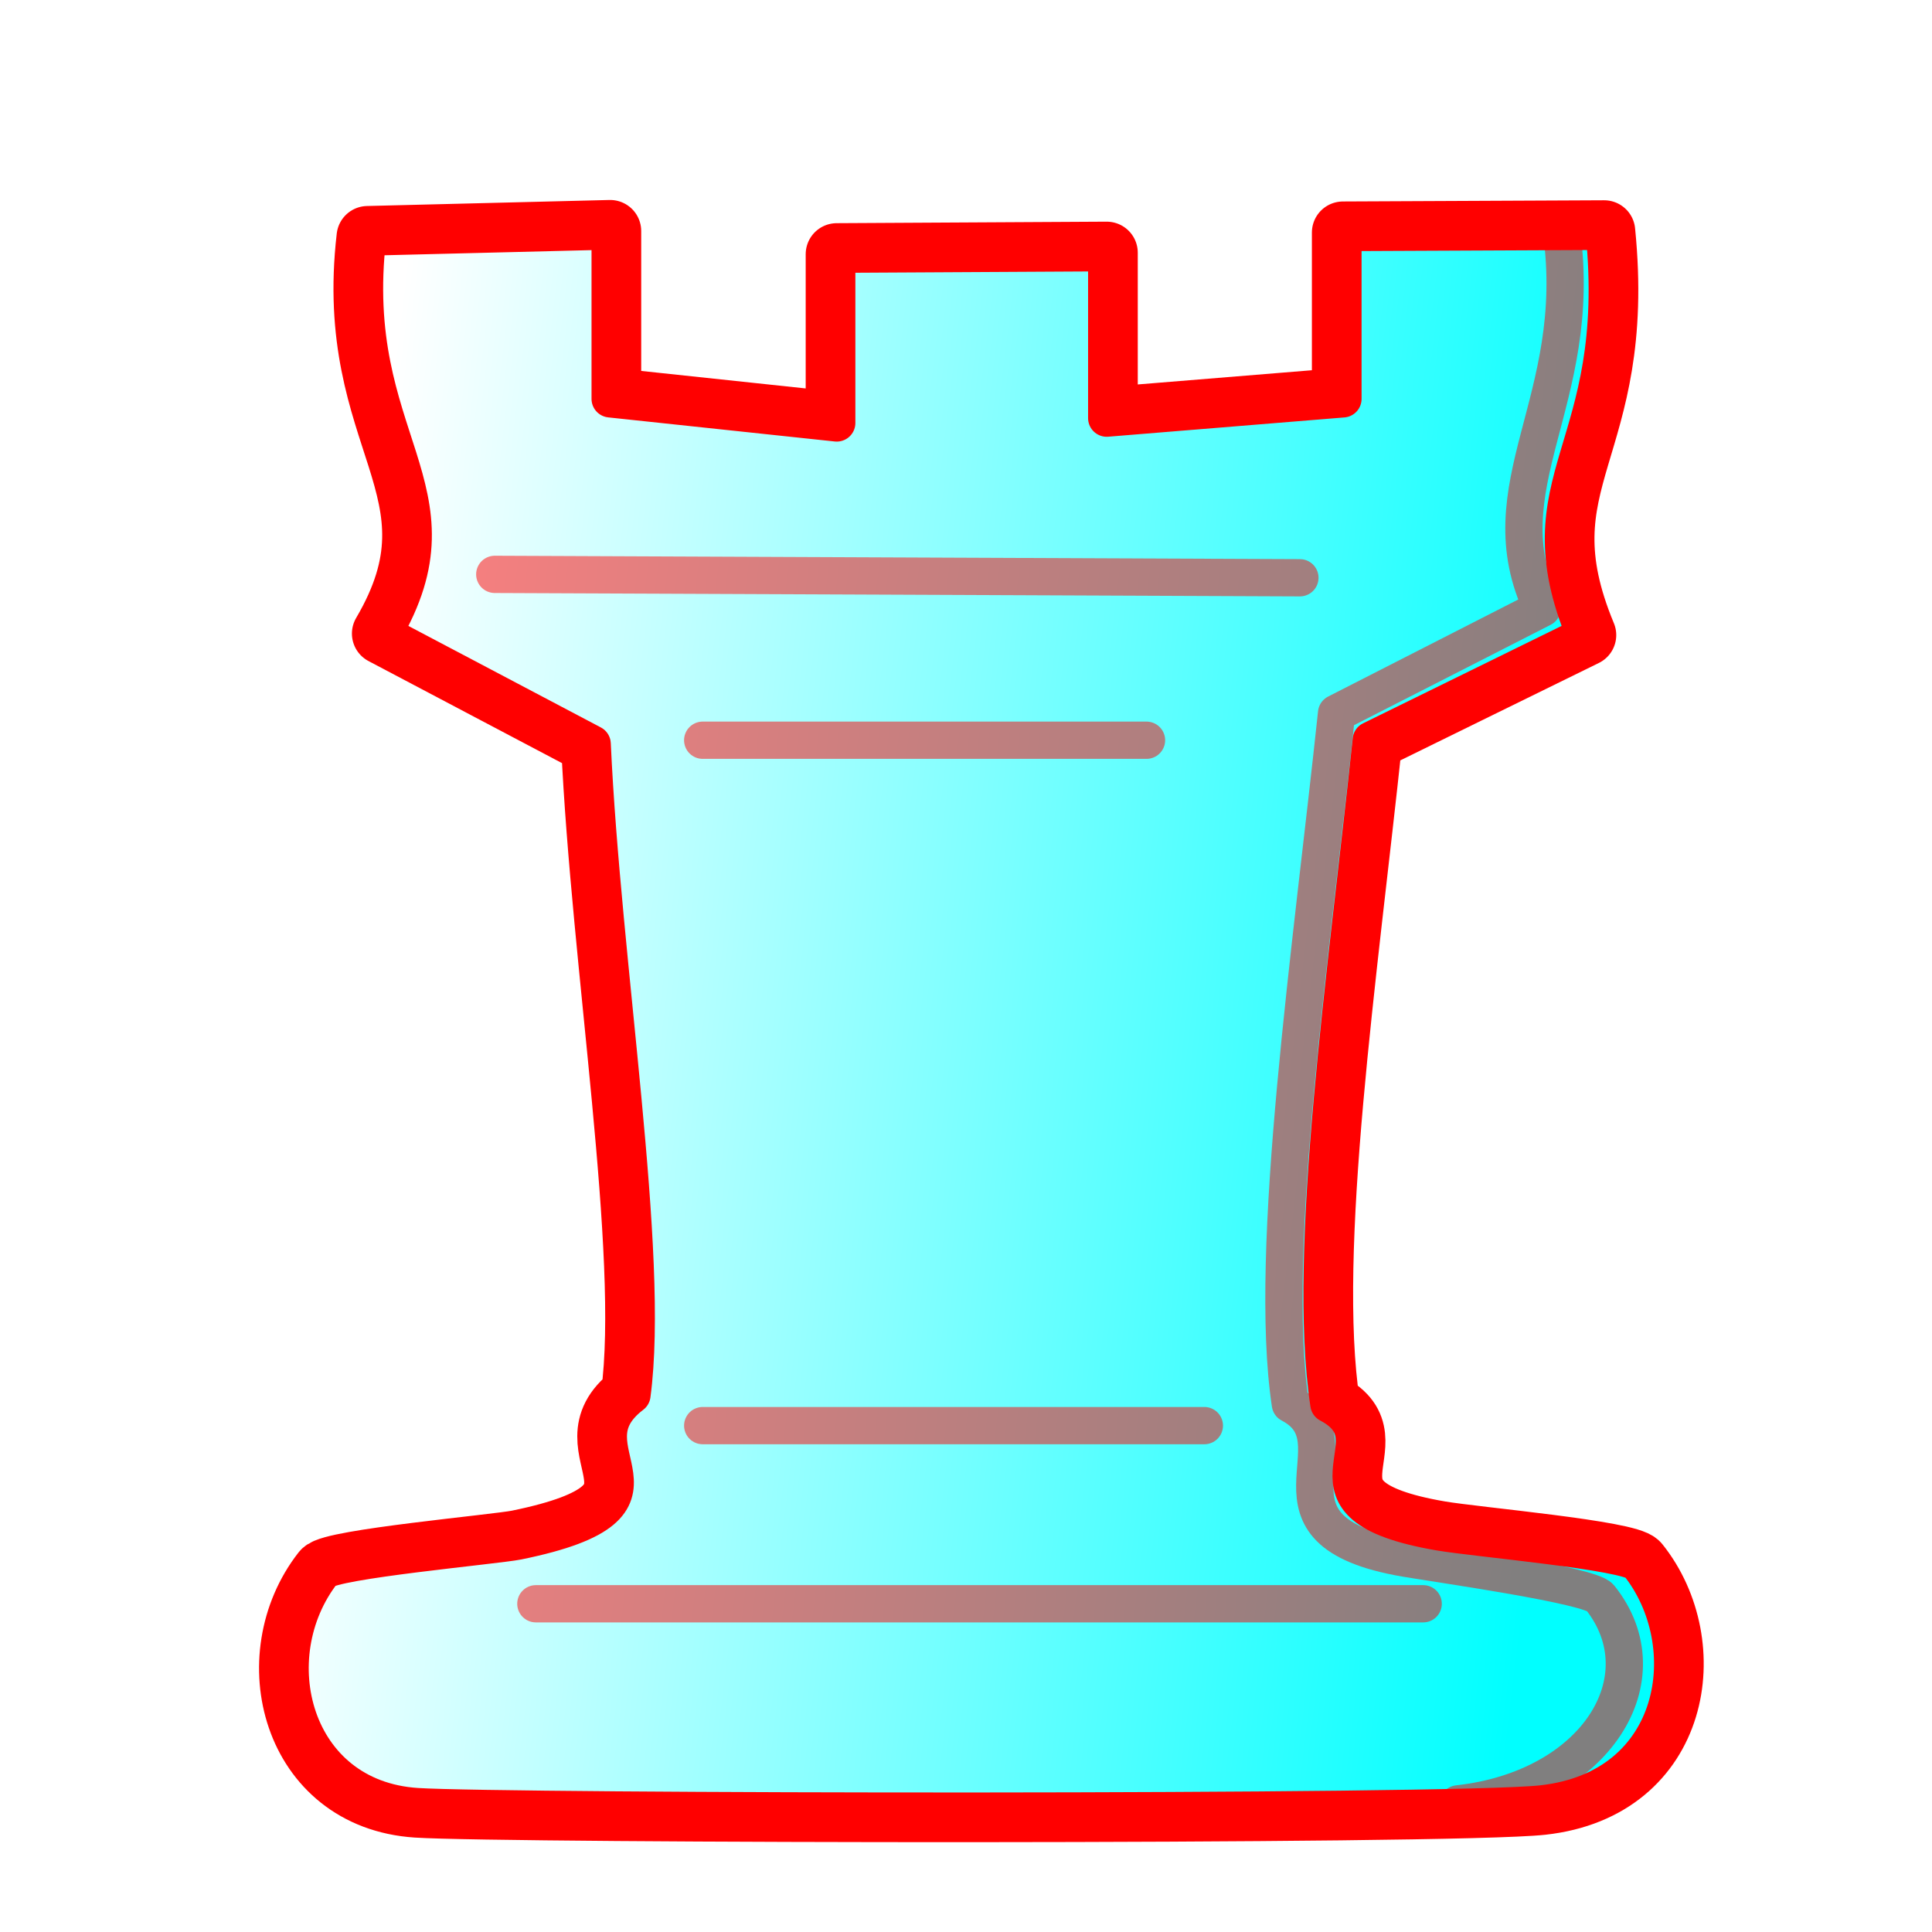
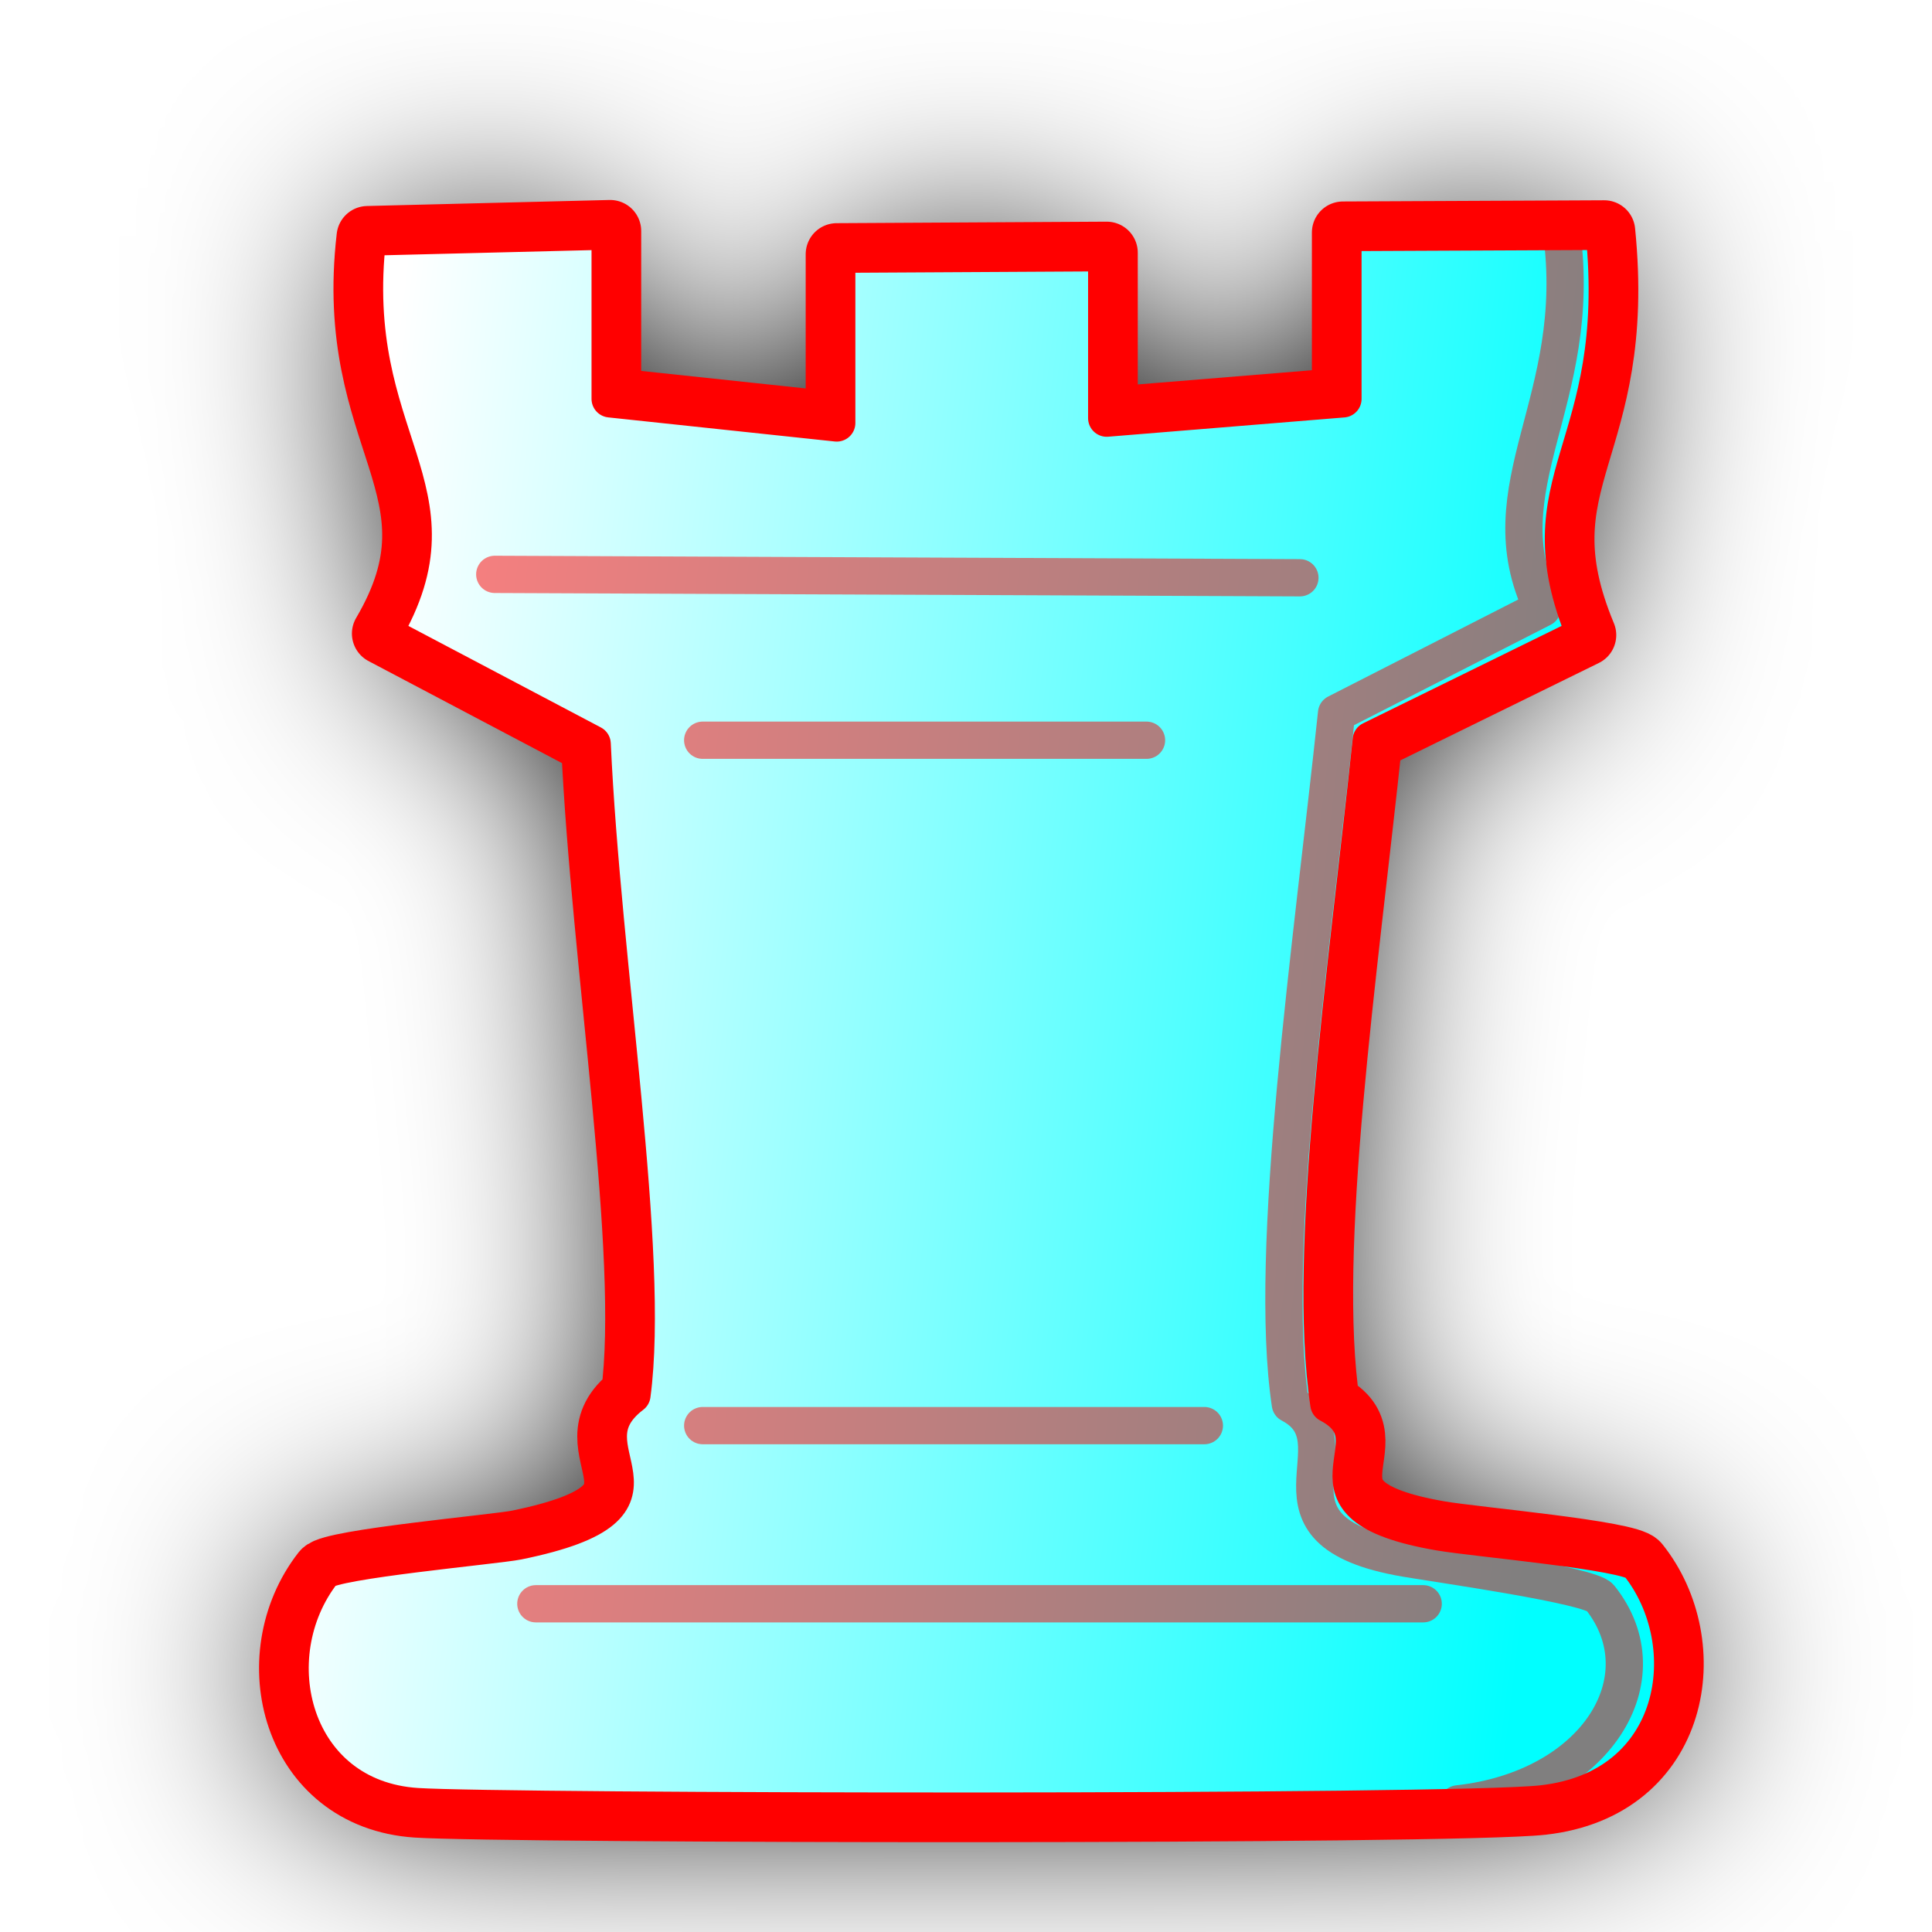
<svg xmlns="http://www.w3.org/2000/svg" xmlns:xlink="http://www.w3.org/1999/xlink" width="700pt" height="700pt" viewBox="0 0 933.333 933.333" version="1.1" id="rook">
  <style id="style-base">
    .base { 
      fill-opacity:1;
      fill-rule:evenodd;
      stroke-miterlimit:4;
      stroke-dasharray:none;
      stroke-linecap:round;
      stroke-linejoin:round;
      stroke-opacity:1
+     }
+     .shadow {
+       stroke:none;
+       filter:url(#filterBlur);
    }
  </style>
  <style id="stroke-medium">
    .stroke-medium {
      stroke-width: 18;
    }
  </style>
  <style id="stroke-heavy">
    .stroke-heavy {
      stroke-width: 21;
    }
  </style>
  <style id="stroke-boundary">
    .stroke-boundary {
      stroke-width: 30;
    }
  </style>
  <style id="stroke-color">
    .stroke-color {
      stroke:#ff0000;
    }
  </style>
  <style id="fill-color">
    .fill-color {
      fill:#00ff00;
    }
  </style>
  <defs id="defs1553">
    <linearGradient xlink:href="#fillGradient" id="main-gradient" gradientUnits="userSpaceOnUse" gradientTransform="matrix(6.248478,0,0,7.110584,-3961.489,-264.9934)" x1="660.518" y1="90.377" x2="757.722" y2="103.719" />
    <linearGradient id="fillGradient">
      <stop id="stop0" offset="0" style="stop-color:#ffffff;stop-opacity:1;" />
      <stop id="stop1" offset="1" style="stop-color:#00ffff;stop-opacity:1;" />
    </linearGradient>
+     <filter style="color-interpolation-filters:sRGB;" id="filterBlur" x="-0.191" y="-0.163" width="1.382" height="1.327">
+       <feGaussianBlur stdDeviation="50 50" result="blur" id="feGaussianBlur13" />
+     </filter>
  </defs>
+   <path id="shadow" d="m 774.966,111.752 -126.201,0.582 v 80.349 l -114.12,9.316 v -79.913 l -130.422,0.728 v 81.514 l -109.462,-11.645 v -81.077 l -117.176,2.911 c -11.469,98.783 48.603,121.469 7.424,191.558 l 101.066,53.311 c 4.852,106.779 28.336,246.637 19.215,314.513 -35.626,27.135 31.826,52.825 -55.069,70.604 -10.417,2.131 -89.893,9.218 -94.178,14.702 -32.077,41.053 -14.915,109.598 45.269,113.537 42.274,2.767 500.003,3.509 543.669,-1.31 67.003,-7.395 77.352,-77.319 46.434,-116.012 -4.736,-5.926 -78.311,-12.3 -95.779,-15.284 -77.684,-13.268 -18.746,-43.529 -53.66,-61.855 -11.199,-74.12 8.746,-209.803 20.472,-320.768 l 103.348,-50.711 c -31.886,-76.665 19.869,-88.186 9.17,-195.051 z" class="base shadow" style="fill:#000" />
  <path id="boundary" d="m 774.966,111.752 -126.201,0.582 v 80.349 l -114.12,9.316 v -79.913 l -130.422,0.728 v 81.514 l -109.462,-11.645 v -81.077 l -117.176,2.911 c -11.469,98.783 48.603,121.469 7.424,191.558 l 101.066,53.311 c 4.852,106.779 28.336,246.637 19.215,314.513 -35.626,27.135 31.826,52.825 -55.069,70.604 -10.417,2.131 -89.893,9.218 -94.178,14.702 -32.077,41.053 -14.915,109.598 45.269,113.537 42.274,2.767 500.003,3.509 543.669,-1.31 67.003,-7.395 77.352,-77.319 46.434,-116.012 -4.736,-5.926 -78.311,-12.3 -95.779,-15.284 -77.684,-13.268 -18.746,-43.529 -53.66,-61.855 -11.199,-74.12 8.746,-209.803 20.472,-320.768 l 103.348,-50.711 c -31.886,-76.665 19.869,-88.186 9.17,-195.051 z" class="base stroke-color stroke-boundary" style="fill:none" />
  <path id="main" d="m 774.966,111.752 -126.201,0.582 v 80.349 l -114.12,9.316 v -79.913 l -130.422,0.728 v 81.514 l -109.462,-11.645 v -81.077 l -117.176,2.911 c -11.469,98.783 48.603,121.469 7.424,191.558 l 101.066,53.311 c 4.852,106.779 28.336,246.637 19.215,314.513 -35.626,27.135 31.826,52.825 -55.069,70.604 -10.417,2.131 -89.893,9.218 -94.178,14.702 -32.077,41.053 -14.915,109.598 45.269,113.537 42.274,2.767 500.003,3.509 543.669,-1.31 67.003,-7.395 77.352,-77.319 46.434,-116.012 -4.736,-5.926 -78.311,-12.3 -95.779,-15.284 -77.684,-13.268 -18.746,-43.529 -53.66,-61.855 -11.199,-74.12 8.746,-209.803 20.472,-320.768 l 103.348,-50.711 c -31.886,-76.665 19.869,-88.186 9.17,-195.051 z" class="base stroke-color stroke-medium" style="fill:url(#main-gradient)" />
  <path id="deco-lines" class="base stroke-color stroke-medium" style="opacity:0.5;fill:none" d="m 239.015,277.472 388.956,1.641 z m 100.452,80.126 h 214.403 z m 0,331.106 H 581.815 Z M 258.866,774.765 H 687.535 Z" />
  <path class="base stroke-color stroke-medium" style="opacity:0.5;fill:none" d="m 704.366,871.433 c 67.003,-7.394 99.49,-60.992 68.572,-99.684 -4.736,-5.926 -76.449,-15.996 -93.917,-18.98 -77.684,-13.268 -20.746,-56.161 -55.66,-74.486 -11.199,-74.12 10.603,-222.796 22.328,-333.761 l 99.348,-50.711 c -28.046,-58.806 20.629,-99.962 9.314,-182.059" id="deco-side" />
</svg>
